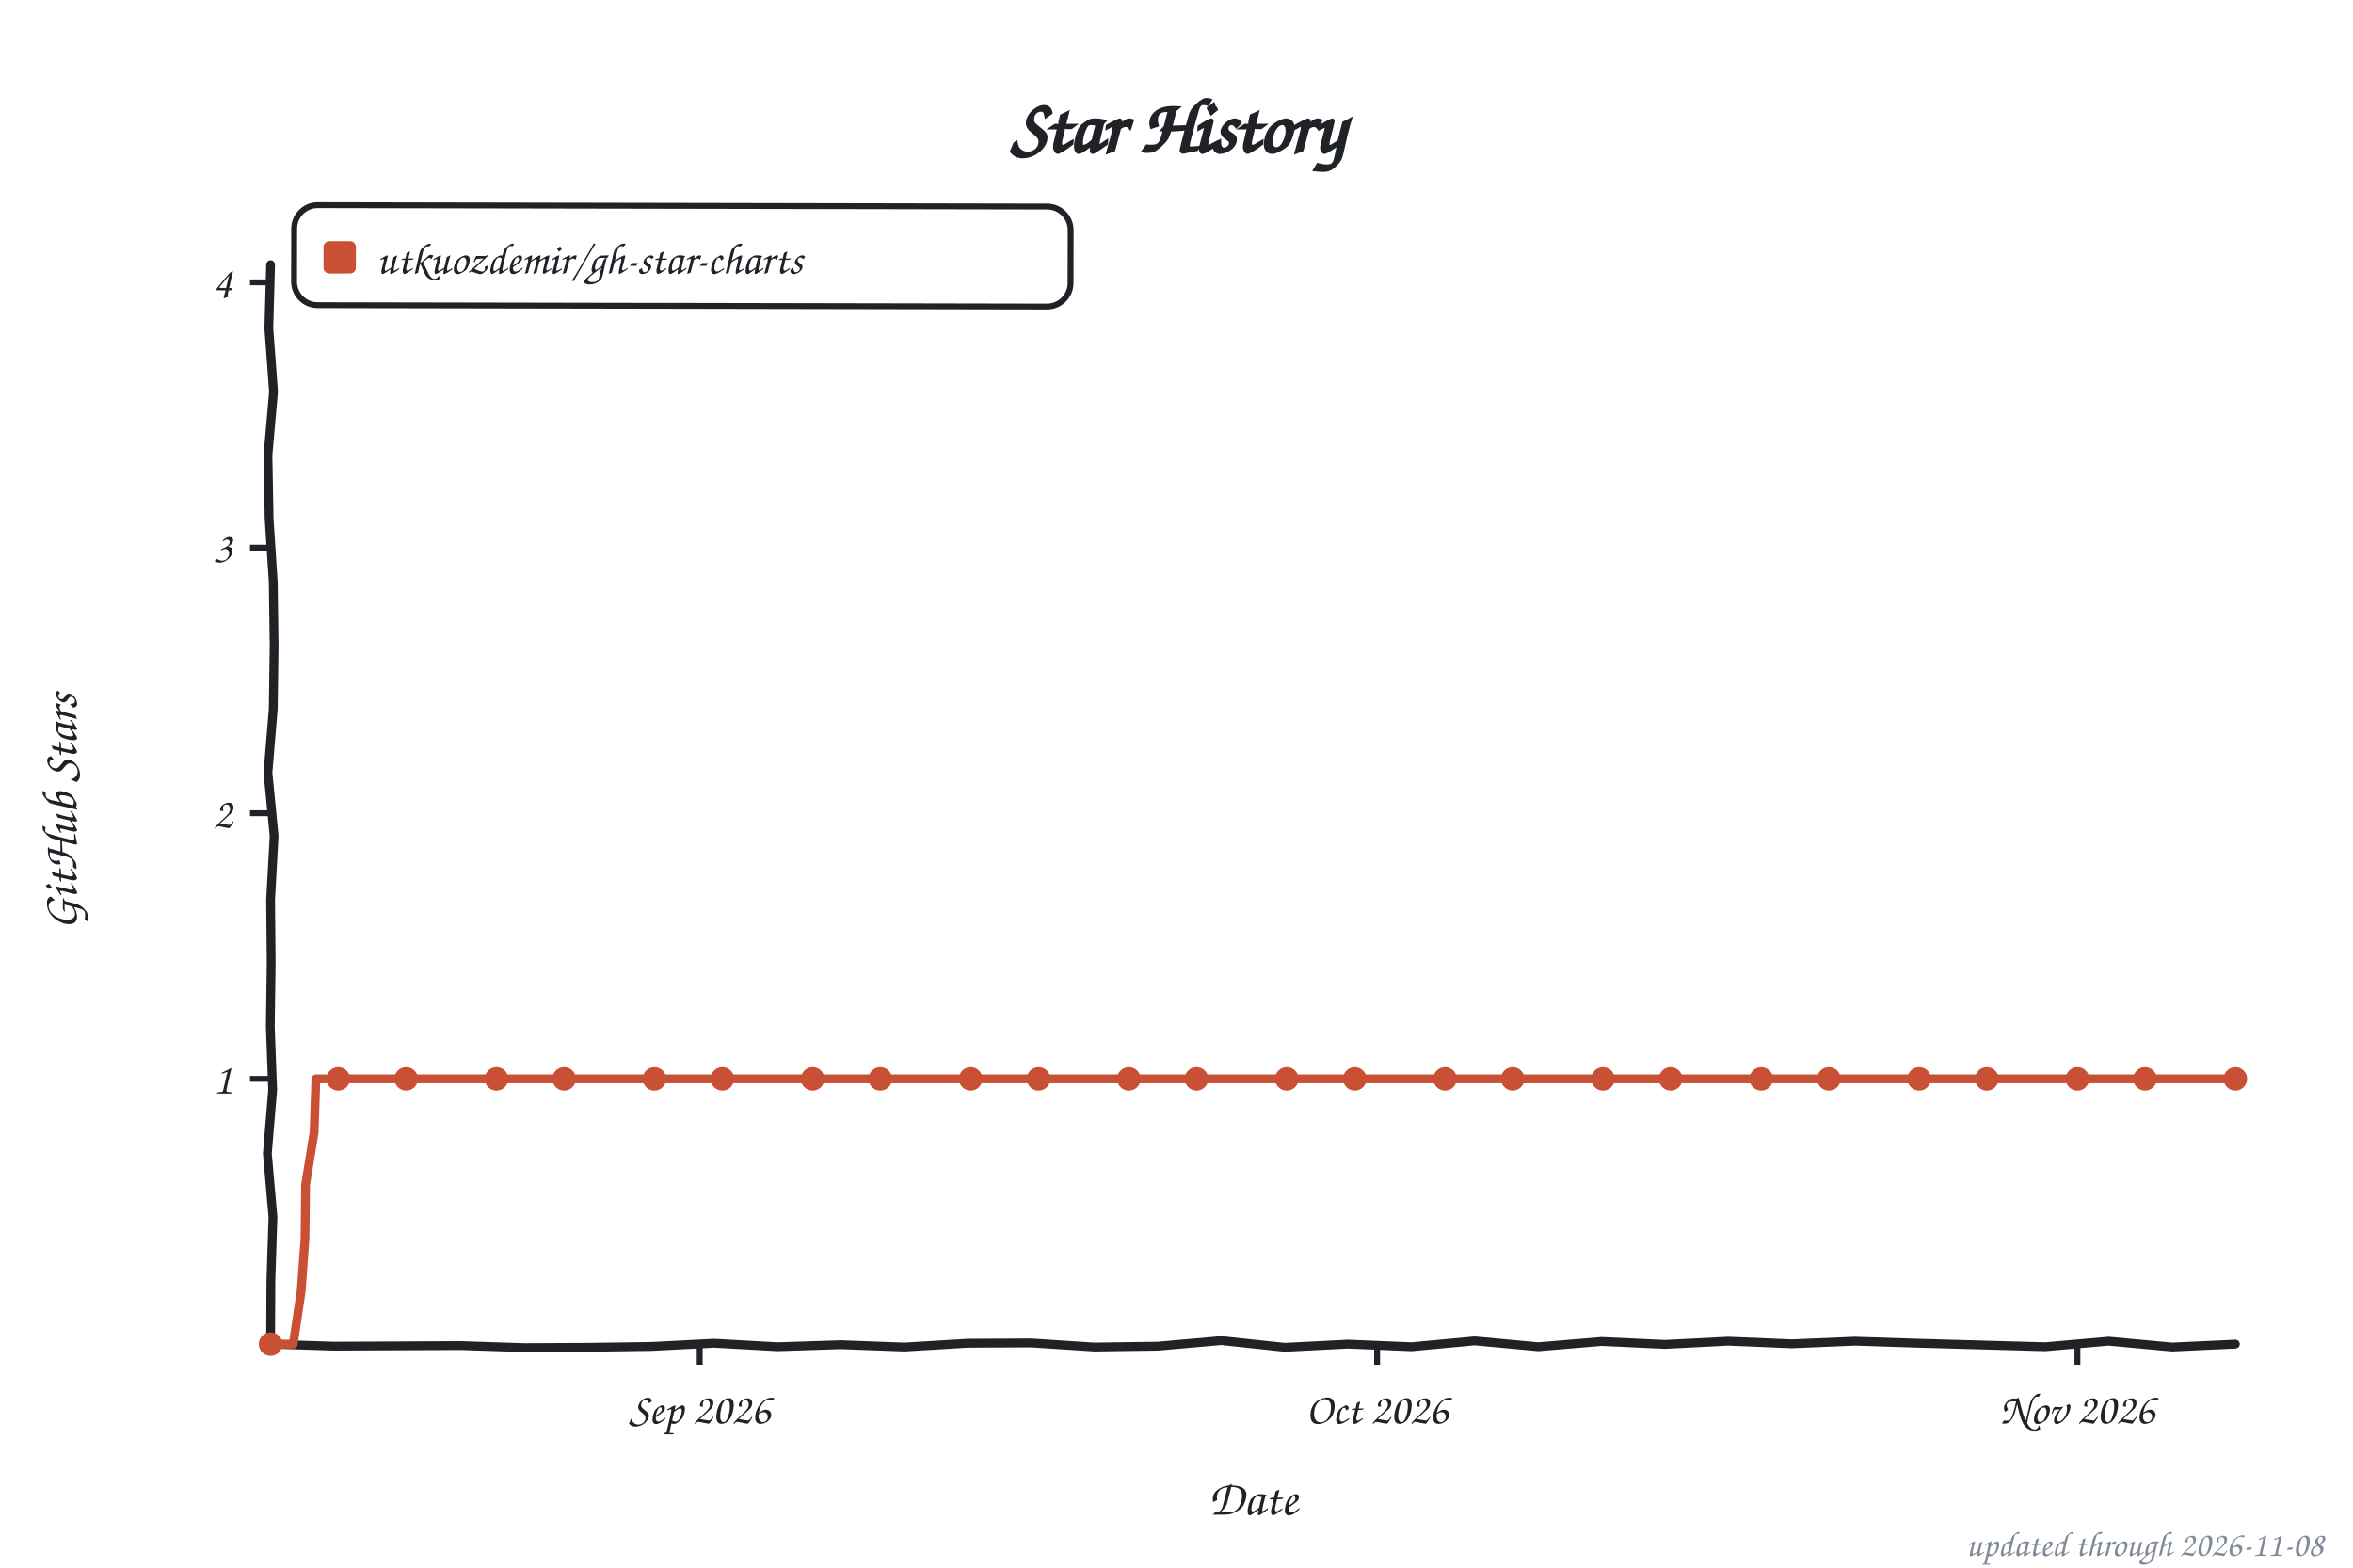
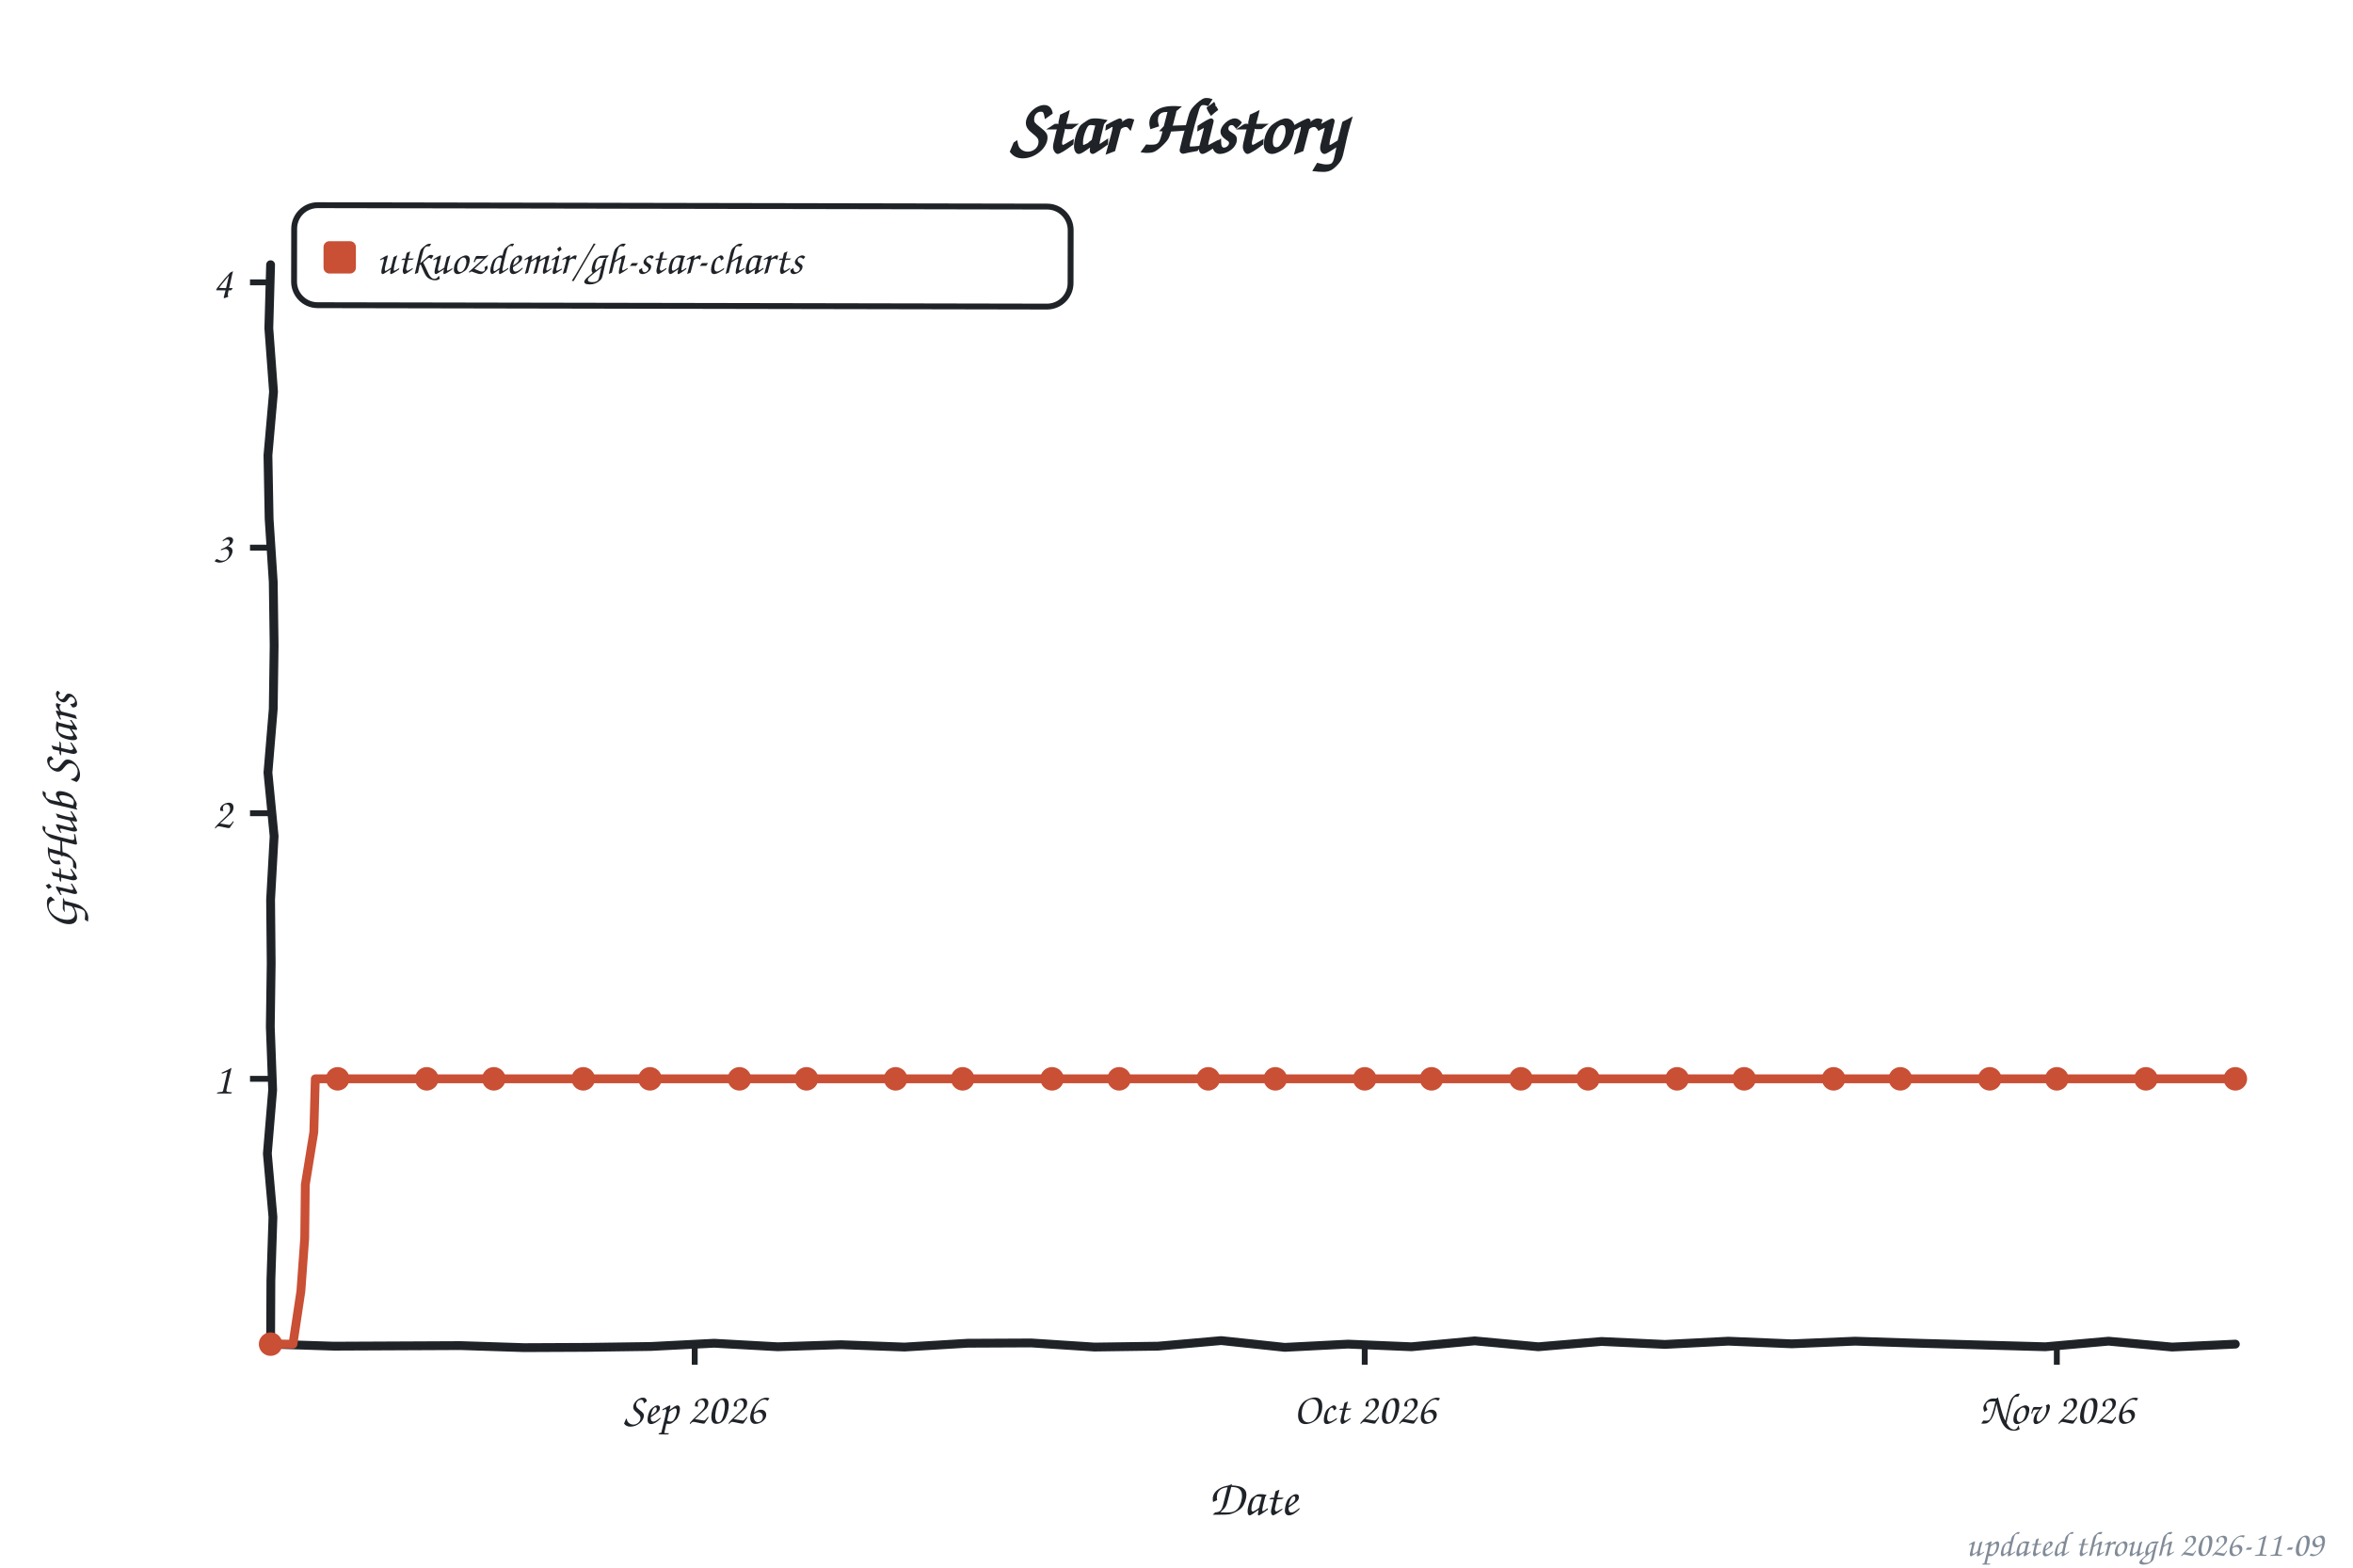
<svg xmlns="http://www.w3.org/2000/svg" width="800" height="533" viewBox="0 0 800 533" role="img" aria-label="Star history of utkuozdemir/gh-star-charts">
  <style>text{font-family:"Comic Sans MS","Chalkboard SE","Comic Neue","Marker Felt",cursive}</style>
  <text x="400" y="52" font-size="26" font-weight="bold" text-anchor="middle" fill="#1f2328">Star History</text>
  <rect x="100" y="70" width="264" height="34" rx="8" fill="none" stroke="#1f2328" stroke-width="2" transform="rotate(0.11 232 87)" />
  <rect x="110" y="82" width="11" height="11" rx="2" fill="#c94f35" />
  <text x="128" y="93" font-size="15" fill="#1f2328" textLength="225" lengthAdjust="spacingAndGlyphs">utkuozdemir/gh-star-charts</text>
  <line x1="85" y1="366.8" x2="92" y2="366.8" stroke="#1f2328" stroke-width="2" />
  <text x="79" y="371.8" font-size="15" text-anchor="end" fill="#1f2328">1</text>
  <line x1="85" y1="276.5" x2="92" y2="276.5" stroke="#1f2328" stroke-width="2" />
  <text x="79" y="281.5" font-size="15" text-anchor="end" fill="#1f2328">2</text>
  <line x1="85" y1="186.2" x2="92" y2="186.2" stroke="#1f2328" stroke-width="2" />
  <text x="79" y="191.2" font-size="15" text-anchor="end" fill="#1f2328">3</text>
  <line x1="85" y1="96.0" x2="92" y2="96.0" stroke="#1f2328" stroke-width="2" />
  <text x="79" y="101.0" font-size="15" text-anchor="end" fill="#1f2328">4</text>
-   <line x1="237.9" y1="457" x2="237.9" y2="464" stroke="#1f2328" stroke-width="2" />
-   <text x="237.9" y="484" font-size="15" text-anchor="middle" fill="#1f2328">Sep 2026</text>
-   <line x1="468.2" y1="457" x2="468.2" y2="464" stroke="#1f2328" stroke-width="2" />
-   <text x="468.2" y="484" font-size="15" text-anchor="middle" fill="#1f2328">Oct 2026</text>
-   <line x1="706.3" y1="457" x2="706.3" y2="464" stroke="#1f2328" stroke-width="2" />
-   <text x="706.3" y="484" font-size="15" text-anchor="middle" fill="#1f2328">Nov 2026</text>
+   <line x1="236.2" y1="457" x2="236.2" y2="464" stroke="#1f2328" stroke-width="2" />
+   <text x="236.2" y="484" font-size="15" text-anchor="middle" fill="#1f2328">Sep 2026</text>
+   <line x1="464.0" y1="457" x2="464.0" y2="464" stroke="#1f2328" stroke-width="2" />
+   <text x="464.0" y="484" font-size="15" text-anchor="middle" fill="#1f2328">Oct 2026</text>
+   <line x1="699.3" y1="457" x2="699.3" y2="464" stroke="#1f2328" stroke-width="2" />
+   <text x="699.3" y="484" font-size="15" text-anchor="middle" fill="#1f2328">Nov 2026</text>
  <text x="426" y="515" font-size="17" text-anchor="middle" fill="#1f2328">Date</text>
  <text x="26" y="276" font-size="17" text-anchor="middle" fill="#1f2328" transform="rotate(-90 26 276)">GitHub Stars</text>
  <path d="M 92.0,90.0 L 91.4,111.6 L 93.0,133.2 L 91.1,154.8 L 91.5,176.4 L 92.9,197.9 L 93.2,219.5 L 92.9,241.1 L 91.1,262.7 L 93.2,284.3 L 92.0,305.9 L 92.2,327.5 L 91.9,349.1 L 92.7,370.6 L 90.9,392.2 L 92.8,413.8 L 92.1,435.4 L 92.0,457.0 L 113.5,457.7 L 135.1,457.6 L 156.6,457.5 L 178.2,458.2 L 199.7,458.1 L 221.3,457.8 L 242.8,456.7 L 264.4,457.9 L 285.9,457.2 L 307.5,458.0 L 329.0,456.7 L 350.6,456.6 L 372.1,458.0 L 393.7,457.7 L 415.2,455.8 L 436.8,458.1 L 458.3,457.0 L 479.9,457.9 L 501.4,455.9 L 523.0,457.9 L 544.5,456.1 L 566.1,457.1 L 587.6,456.0 L 609.2,456.9 L 630.7,456.0 L 652.3,456.7 L 673.8,457.3 L 695.4,457.9 L 716.9,456.0 L 738.5,458.0 L 760.0,457.0" fill="none" stroke="#1f2328" stroke-width="3" stroke-linecap="round" stroke-linejoin="round" />
-   <path d="M 92.0,457.0 L 99.7,457.0 L 102.4,439.0 L 103.7,421.0 L 103.9,402.8 L 106.8,384.9 L 107.4,366.8 L 115.0,366.8 L 122.7,366.8 L 130.4,366.8 L 138.1,366.8 L 145.7,366.8 L 153.4,366.8 L 161.1,366.8 L 168.8,366.8 L 176.5,366.8 L 184.1,366.8 L 191.8,366.8 L 199.5,366.8 L 207.2,366.8 L 214.9,366.8 L 222.5,366.8 L 230.2,366.8 L 237.9,366.8 L 245.6,366.8 L 253.2,366.8 L 260.9,366.8 L 268.6,366.8 L 276.3,366.8 L 284.0,366.8 L 291.6,366.8 L 299.3,366.8 L 307.0,366.8 L 314.7,366.8 L 322.3,366.8 L 330.0,366.8 L 337.7,366.8 L 345.4,366.8 L 353.1,366.8 L 360.7,366.8 L 368.4,366.8 L 376.1,366.8 L 383.8,366.8 L 391.4,366.8 L 399.1,366.8 L 406.8,366.8 L 414.5,366.8 L 422.2,366.8 L 429.8,366.8 L 437.5,366.8 L 445.2,366.8 L 452.9,366.8 L 460.6,366.8 L 468.2,366.8 L 475.9,366.8 L 483.6,366.8 L 491.3,366.8 L 498.9,366.8 L 506.6,366.8 L 514.3,366.8 L 522.0,366.8 L 529.7,366.8 L 537.3,366.8 L 545.0,366.8 L 552.7,366.8 L 560.4,366.8 L 568.0,366.8 L 575.7,366.8 L 583.4,366.8 L 591.1,366.8 L 598.8,366.8 L 606.4,366.8 L 614.1,366.8 L 621.8,366.8 L 629.5,366.8 L 637.1,366.8 L 644.8,366.8 L 652.5,366.8 L 660.2,366.8 L 667.9,366.8 L 675.5,366.8 L 683.2,366.8 L 690.9,366.8 L 698.6,366.8 L 706.3,366.8 L 713.9,366.8 L 721.6,366.8 L 729.3,366.8 L 737.0,366.8 L 744.6,366.8 L 752.3,366.8 L 760.0,366.8" fill="none" stroke="#c94f35" stroke-width="3" stroke-linecap="round" stroke-linejoin="round" />
+   <path d="M 92.0,457.0 L 99.6,457.0 L 102.3,439.0 L 103.6,421.0 L 103.8,402.8 L 106.7,384.9 L 107.2,366.8 L 114.8,366.8 L 122.4,366.8 L 130.0,366.8 L 137.5,366.8 L 145.1,366.8 L 152.7,366.8 L 160.3,366.8 L 167.9,366.8 L 175.5,366.8 L 183.1,366.8 L 190.7,366.8 L 198.3,366.8 L 205.9,366.8 L 213.5,366.8 L 221.0,366.8 L 228.6,366.8 L 236.2,366.8 L 243.8,366.8 L 251.4,366.8 L 259.0,366.8 L 266.6,366.8 L 274.2,366.8 L 281.8,366.8 L 289.4,366.8 L 297.0,366.8 L 304.5,366.8 L 312.1,366.8 L 319.7,366.8 L 327.3,366.8 L 334.9,366.8 L 342.5,366.8 L 350.1,366.8 L 357.7,366.8 L 365.3,366.8 L 372.9,366.8 L 380.5,366.8 L 388.0,366.8 L 395.6,366.8 L 403.2,366.8 L 410.8,366.8 L 418.4,366.8 L 426.0,366.8 L 433.6,366.8 L 441.2,366.8 L 448.8,366.8 L 456.4,366.8 L 464.0,366.8 L 471.5,366.8 L 479.1,366.8 L 486.7,366.8 L 494.3,366.8 L 501.9,366.8 L 509.5,366.8 L 517.1,366.8 L 524.7,366.8 L 532.3,366.8 L 539.9,366.8 L 547.5,366.8 L 555.0,366.8 L 562.6,366.8 L 570.2,366.8 L 577.8,366.8 L 585.4,366.8 L 593.0,366.8 L 600.6,366.8 L 608.2,366.8 L 615.8,366.8 L 623.4,366.8 L 631.0,366.8 L 638.5,366.8 L 646.1,366.8 L 653.7,366.8 L 661.3,366.8 L 668.9,366.8 L 676.5,366.8 L 684.1,366.8 L 691.7,366.8 L 699.3,366.8 L 706.9,366.8 L 714.5,366.8 L 722.0,366.8 L 729.6,366.8 L 737.2,366.8 L 744.8,366.8 L 752.4,366.8 L 760.0,366.8" fill="none" stroke="#c94f35" stroke-width="3" stroke-linecap="round" stroke-linejoin="round" />
  <circle cx="92.0" cy="457.0" r="4" fill="#c94f35" />
-   <circle cx="115.0" cy="366.8" r="4" fill="#c94f35" />
-   <circle cx="138.1" cy="366.8" r="4" fill="#c94f35" />
-   <circle cx="168.8" cy="366.8" r="4" fill="#c94f35" />
-   <circle cx="191.8" cy="366.8" r="4" fill="#c94f35" />
-   <circle cx="222.5" cy="366.8" r="4" fill="#c94f35" />
-   <circle cx="245.6" cy="366.8" r="4" fill="#c94f35" />
-   <circle cx="276.3" cy="366.8" r="4" fill="#c94f35" />
-   <circle cx="299.3" cy="366.8" r="4" fill="#c94f35" />
-   <circle cx="330.0" cy="366.8" r="4" fill="#c94f35" />
-   <circle cx="353.1" cy="366.8" r="4" fill="#c94f35" />
-   <circle cx="383.8" cy="366.8" r="4" fill="#c94f35" />
-   <circle cx="406.8" cy="366.8" r="4" fill="#c94f35" />
-   <circle cx="437.5" cy="366.8" r="4" fill="#c94f35" />
-   <circle cx="460.6" cy="366.8" r="4" fill="#c94f35" />
-   <circle cx="491.3" cy="366.8" r="4" fill="#c94f35" />
-   <circle cx="514.3" cy="366.8" r="4" fill="#c94f35" />
-   <circle cx="545.0" cy="366.8" r="4" fill="#c94f35" />
-   <circle cx="568.0" cy="366.8" r="4" fill="#c94f35" />
-   <circle cx="598.8" cy="366.8" r="4" fill="#c94f35" />
-   <circle cx="621.8" cy="366.8" r="4" fill="#c94f35" />
-   <circle cx="652.5" cy="366.8" r="4" fill="#c94f35" />
-   <circle cx="675.5" cy="366.8" r="4" fill="#c94f35" />
-   <circle cx="706.3" cy="366.8" r="4" fill="#c94f35" />
-   <circle cx="729.3" cy="366.8" r="4" fill="#c94f35" />
+   <circle cx="114.8" cy="366.8" r="4" fill="#c94f35" />
+   <circle cx="145.1" cy="366.8" r="4" fill="#c94f35" />
+   <circle cx="167.9" cy="366.8" r="4" fill="#c94f35" />
+   <circle cx="198.3" cy="366.8" r="4" fill="#c94f35" />
+   <circle cx="221.0" cy="366.8" r="4" fill="#c94f35" />
+   <circle cx="251.4" cy="366.8" r="4" fill="#c94f35" />
+   <circle cx="274.2" cy="366.8" r="4" fill="#c94f35" />
+   <circle cx="304.5" cy="366.8" r="4" fill="#c94f35" />
+   <circle cx="327.3" cy="366.8" r="4" fill="#c94f35" />
+   <circle cx="357.7" cy="366.8" r="4" fill="#c94f35" />
+   <circle cx="380.5" cy="366.8" r="4" fill="#c94f35" />
+   <circle cx="410.8" cy="366.8" r="4" fill="#c94f35" />
+   <circle cx="433.6" cy="366.8" r="4" fill="#c94f35" />
+   <circle cx="464.0" cy="366.8" r="4" fill="#c94f35" />
+   <circle cx="486.7" cy="366.8" r="4" fill="#c94f35" />
+   <circle cx="517.1" cy="366.8" r="4" fill="#c94f35" />
+   <circle cx="539.9" cy="366.8" r="4" fill="#c94f35" />
+   <circle cx="570.2" cy="366.8" r="4" fill="#c94f35" />
+   <circle cx="593.0" cy="366.8" r="4" fill="#c94f35" />
+   <circle cx="623.4" cy="366.8" r="4" fill="#c94f35" />
+   <circle cx="646.1" cy="366.8" r="4" fill="#c94f35" />
+   <circle cx="676.5" cy="366.8" r="4" fill="#c94f35" />
+   <circle cx="699.3" cy="366.8" r="4" fill="#c94f35" />
+   <circle cx="729.6" cy="366.8" r="4" fill="#c94f35" />
  <circle cx="760.0" cy="366.8" r="4" fill="#c94f35" />
-   <text x="790" y="529" font-size="12" text-anchor="end" fill="#818b98">updated through 2026-11-08</text>
+   <text x="790" y="529" font-size="12" text-anchor="end" fill="#818b98">updated through 2026-11-09</text>
</svg>
